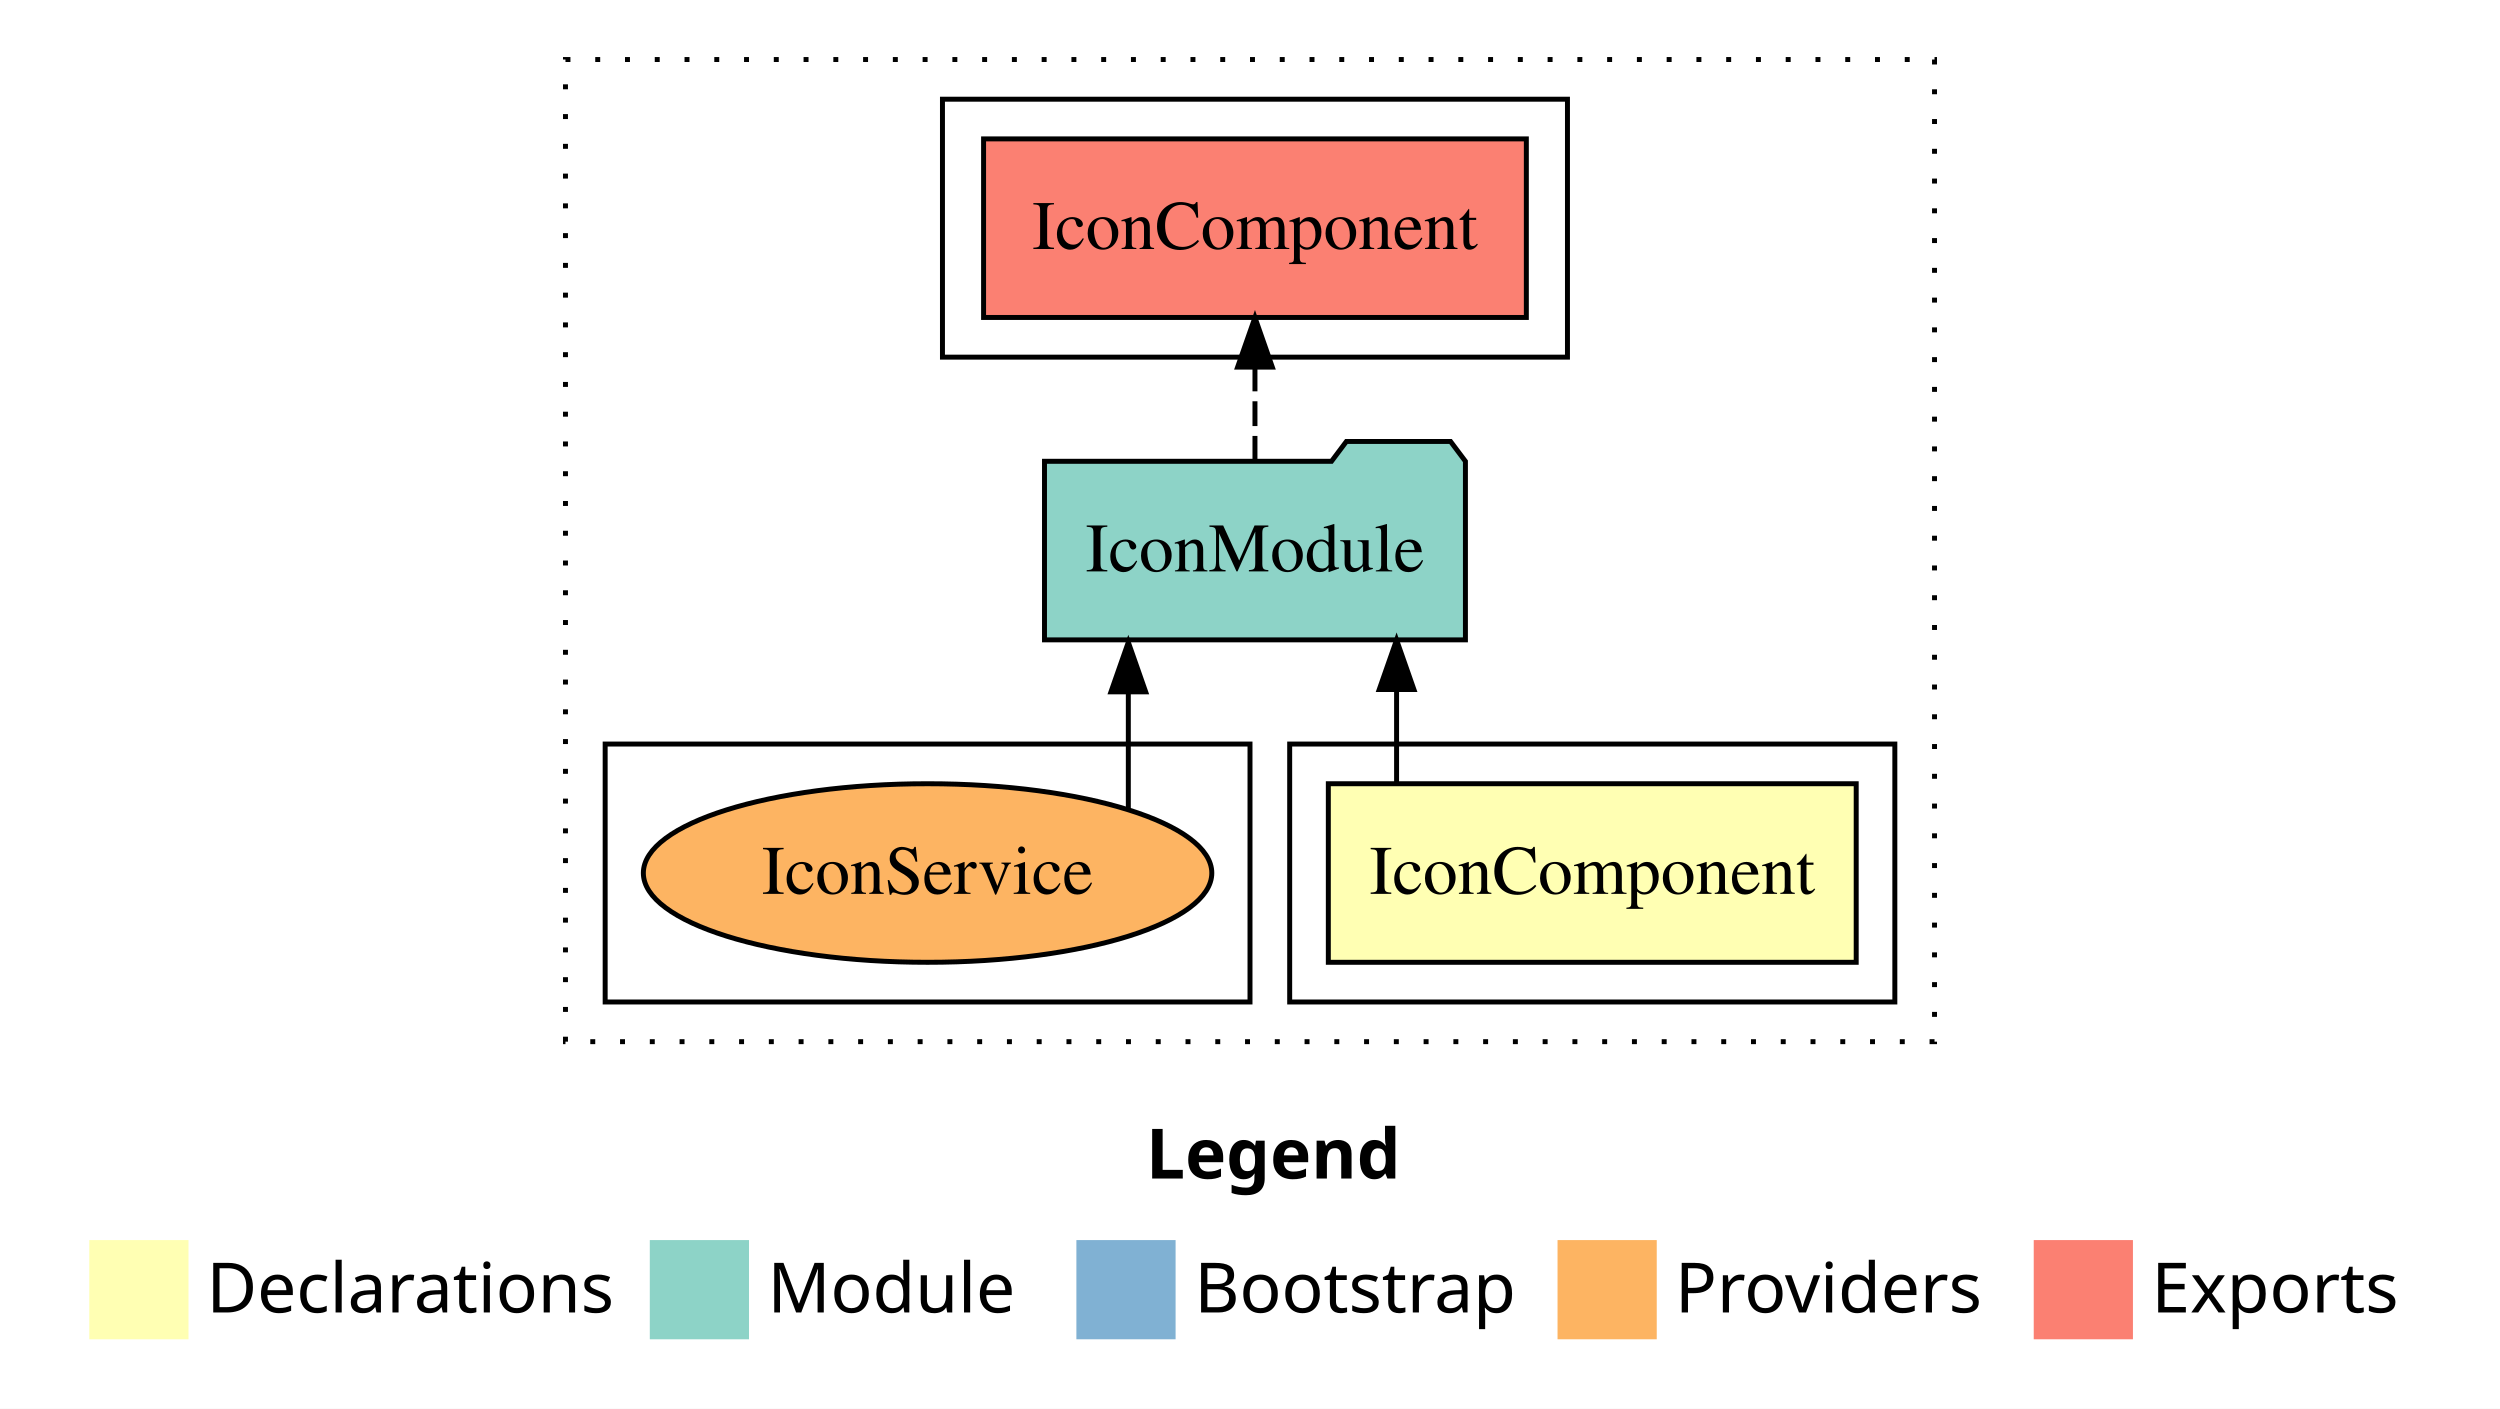
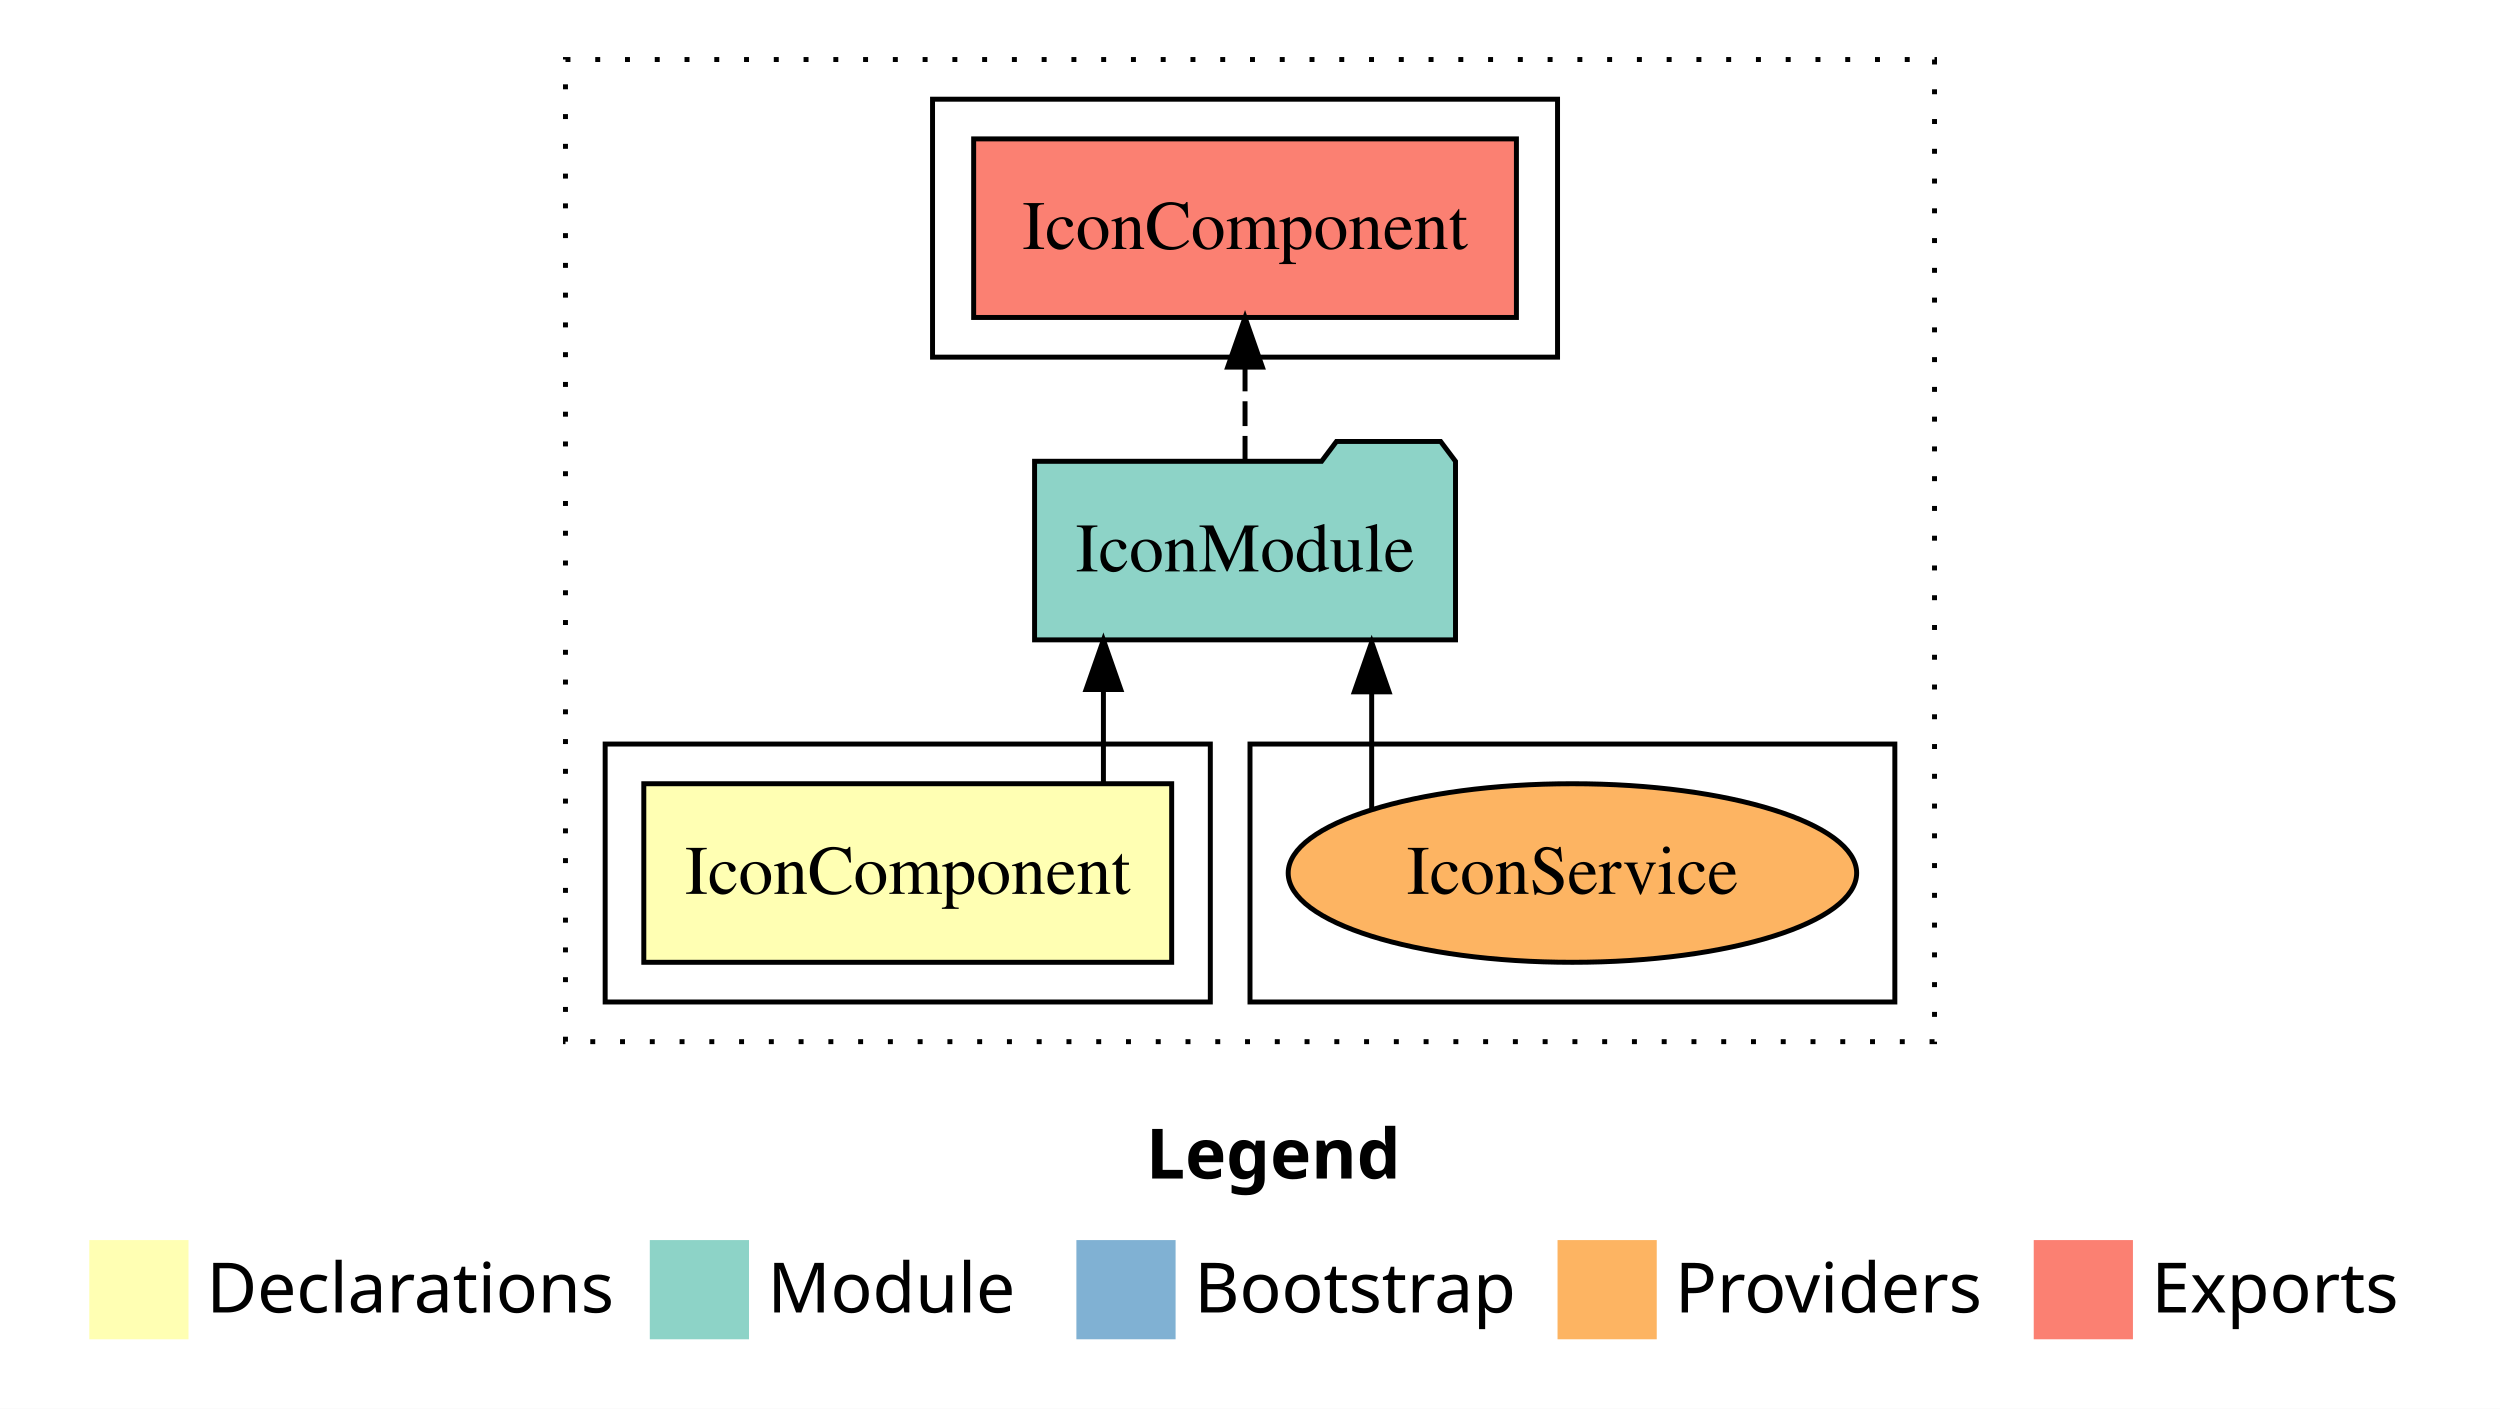
<svg xmlns="http://www.w3.org/2000/svg" width="504pt" height="284pt" viewBox="0.00 0.00 504.00 284.00">
  <g id="graph0" class="graph" transform="scale(1 1) rotate(0) translate(4 280)">
    <polygon fill="white" stroke="transparent" points="-4,4 -4,-280 500,-280 500,4 -4,4" />
    <text text-anchor="start" x="227.01" y="-42.4" font-family="sans-serif" font-weight="bold" font-size="14.00">Legend</text>
    <polygon fill="#ffffb3" stroke="transparent" points="14,-10 14,-30 34,-30 34,-10 14,-10" />
    <text text-anchor="start" x="37.63" y="-15.4" font-family="sans-serif" font-size="14.00">  Declarations</text>
    <polygon fill="#8dd3c7" stroke="transparent" points="127,-10 127,-30 147,-30 147,-10 127,-10" />
    <text text-anchor="start" x="150.73" y="-15.4" font-family="sans-serif" font-size="14.00">  Module</text>
    <polygon fill="#80b1d3" stroke="transparent" points="213,-10 213,-30 233,-30 233,-10 213,-10" />
    <text text-anchor="start" x="236.78" y="-15.4" font-family="sans-serif" font-size="14.00">  Bootstrap</text>
    <polygon fill="#fdb462" stroke="transparent" points="310,-10 310,-30 330,-30 330,-10 310,-10" />
    <text text-anchor="start" x="333.67" y="-15.4" font-family="sans-serif" font-size="14.00">  Providers</text>
    <polygon fill="#fb8072" stroke="transparent" points="406,-10 406,-30 426,-30 426,-10 406,-10" />
    <text text-anchor="start" x="429.73" y="-15.4" font-family="sans-serif" font-size="14.00">  Exports</text>
    <g id="clust1" class="cluster">
      <polygon fill="none" stroke="black" stroke-dasharray="1,5" points="110,-70 110,-268 386,-268 386,-70 110,-70" />
    </g>
-     <g id="clust2" class="cluster">
-       <polygon fill="none" stroke="black" points="256,-78 256,-130 378,-130 378,-78 256,-78" />
+     <g id="clust7" class="cluster">
+       <polygon fill="none" stroke="black" points="248,-78 248,-130 378,-130 378,-78 248,-78" />
    </g>
    <g id="clust5" class="cluster">
-       <polygon fill="none" stroke="black" points="186,-208 186,-260 312,-260 312,-208 186,-208" />
+       <polygon fill="none" stroke="black" points="184,-208 184,-260 310,-260 310,-208 184,-208" />
    </g>
-     <g id="clust7" class="cluster">
-       <polygon fill="none" stroke="black" points="118,-78 118,-130 248,-130 248,-78 118,-78" />
+     <g id="clust2" class="cluster">
+       <polygon fill="none" stroke="black" points="118,-78 118,-130 240,-130 240,-78 118,-78" />
    </g>
    <g id="node1" class="node">
-       <polygon fill="#ffffb3" stroke="black" points="370.21,-122 263.79,-122 263.79,-86 370.21,-86 370.21,-122" />
-       <text text-anchor="middle" x="317" y="-99.8" font-family="Times,serif" font-size="14.00">IconComponent</text>
+       <polygon fill="#ffffb3" stroke="black" points="232.21,-122 125.79,-122 125.79,-86 232.21,-86 232.21,-122" />
+       <text text-anchor="middle" x="179" y="-99.8" font-family="Times,serif" font-size="14.00">IconComponent</text>
    </g>
    <g id="node2" class="node">
-       <polygon fill="#8dd3c7" stroke="black" points="291.43,-187 288.43,-191 267.43,-191 264.43,-187 206.57,-187 206.57,-151 291.43,-151 291.43,-187" />
-       <text text-anchor="middle" x="249" y="-164.8" font-family="Times,serif" font-size="14.00">IconModule</text>
+       <polygon fill="#8dd3c7" stroke="black" points="289.43,-187 286.43,-191 265.43,-191 262.43,-187 204.57,-187 204.57,-151 289.43,-151 289.43,-187" />
+       <text text-anchor="middle" x="247" y="-164.8" font-family="Times,serif" font-size="14.00">IconModule</text>
    </g>
    <g id="edge1" class="edge">
-       <path fill="none" stroke="black" d="M277.55,-122.11C277.55,-122.11 277.55,-140.99 277.55,-140.99" />
-       <polygon fill="black" stroke="black" points="274.05,-140.99 277.55,-150.99 281.05,-140.99 274.05,-140.99" />
+       <path fill="none" stroke="black" d="M218.45,-122.11C218.45,-122.11 218.45,-140.99 218.45,-140.99" />
+       <polygon fill="black" stroke="black" points="214.95,-140.99 218.45,-150.99 221.95,-140.99 214.95,-140.99" />
    </g>
    <g id="node3" class="node">
-       <polygon fill="#fb8072" stroke="black" points="303.71,-252 194.29,-252 194.29,-216 303.71,-216 303.71,-252" />
-       <text text-anchor="middle" x="249" y="-229.8" font-family="Times,serif" font-size="14.00">IconComponent </text>
+       <polygon fill="#fb8072" stroke="black" points="301.71,-252 192.29,-252 192.29,-216 301.71,-216 301.71,-252" />
+       <text text-anchor="middle" x="247" y="-229.8" font-family="Times,serif" font-size="14.00">IconComponent </text>
    </g>
    <g id="edge2" class="edge">
-       <path fill="none" stroke="black" stroke-dasharray="5,2" d="M249,-187.11C249,-187.11 249,-205.99 249,-205.99" />
-       <polygon fill="black" stroke="black" points="245.5,-205.99 249,-215.99 252.5,-205.99 245.5,-205.99" />
+       <path fill="none" stroke="black" stroke-dasharray="5,2" d="M247,-187.11C247,-187.11 247,-205.99 247,-205.99" />
+       <polygon fill="black" stroke="black" points="243.5,-205.99 247,-215.99 250.5,-205.99 243.5,-205.99" />
    </g>
    <g id="node4" class="node">
-       <ellipse fill="#fdb462" stroke="black" cx="183" cy="-104" rx="57.3" ry="18" />
-       <text text-anchor="middle" x="183" y="-99.8" font-family="Times,serif" font-size="14.00">IconService</text>
+       <ellipse fill="#fdb462" stroke="black" cx="313" cy="-104" rx="57.3" ry="18" />
+       <text text-anchor="middle" x="313" y="-99.8" font-family="Times,serif" font-size="14.00">IconService</text>
    </g>
    <g id="edge3" class="edge">
-       <path fill="none" stroke="black" d="M223.47,-116.84C223.47,-116.84 223.47,-140.52 223.47,-140.52" />
-       <polygon fill="black" stroke="black" points="219.97,-140.52 223.47,-150.52 226.97,-140.52 219.97,-140.52" />
+       <path fill="none" stroke="black" d="M272.53,-116.84C272.53,-116.84 272.53,-140.52 272.53,-140.52" />
+       <polygon fill="black" stroke="black" points="269.03,-140.52 272.53,-150.52 276.03,-140.52 269.03,-140.52" />
    </g>
  </g>
</svg>
